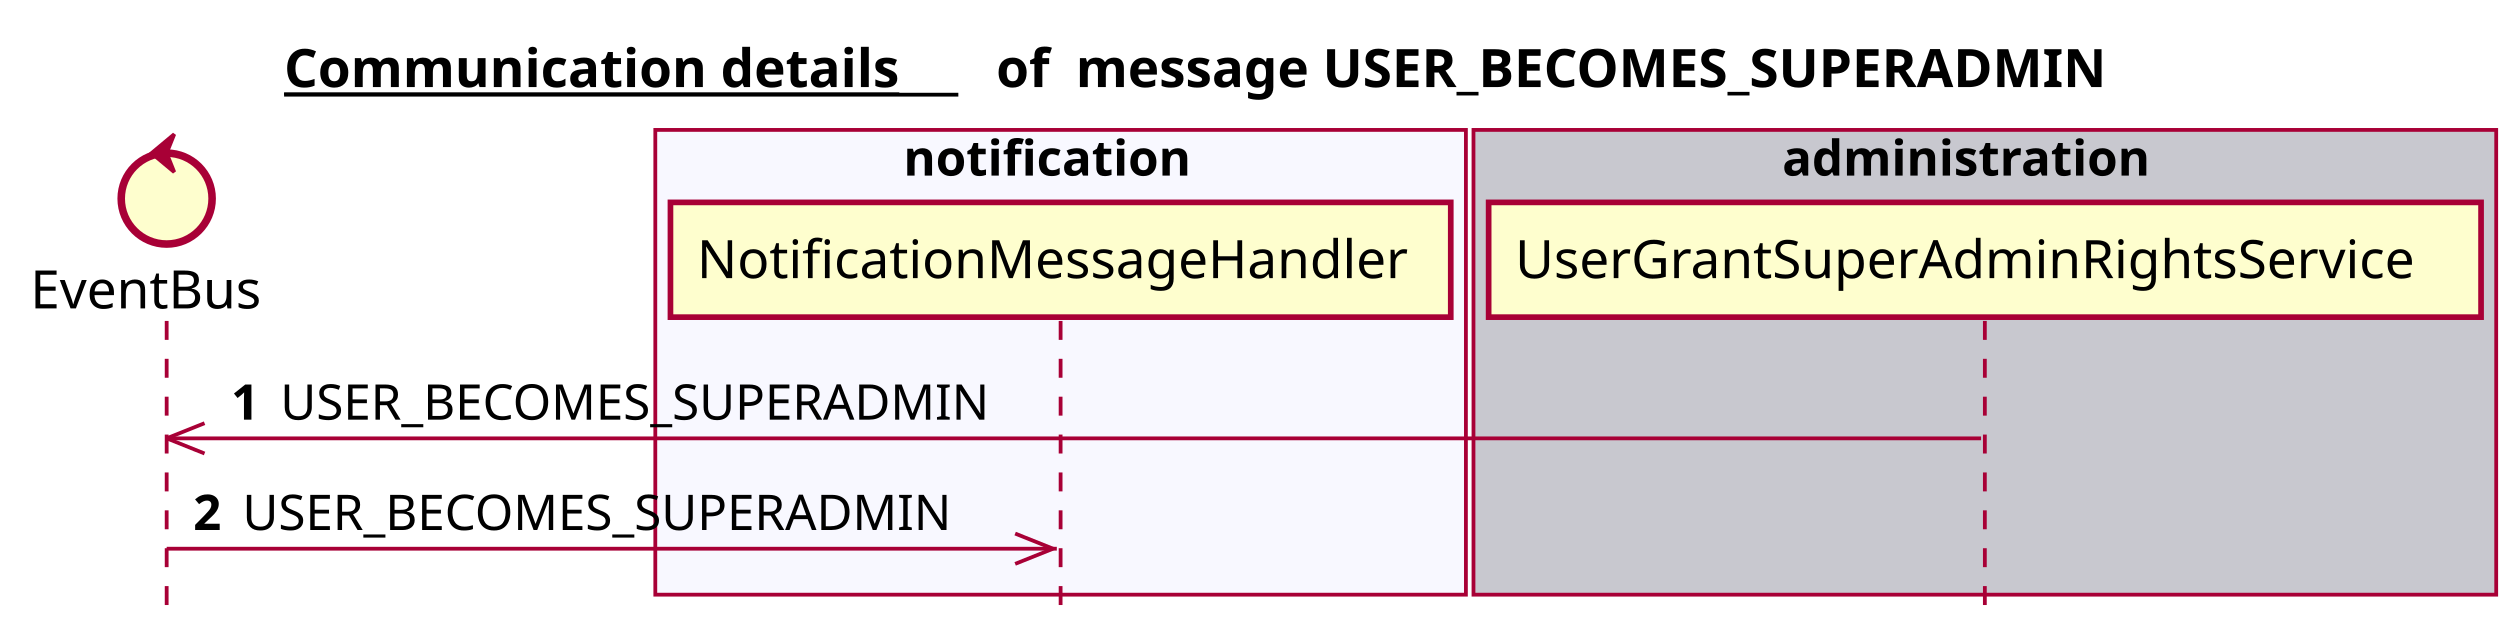
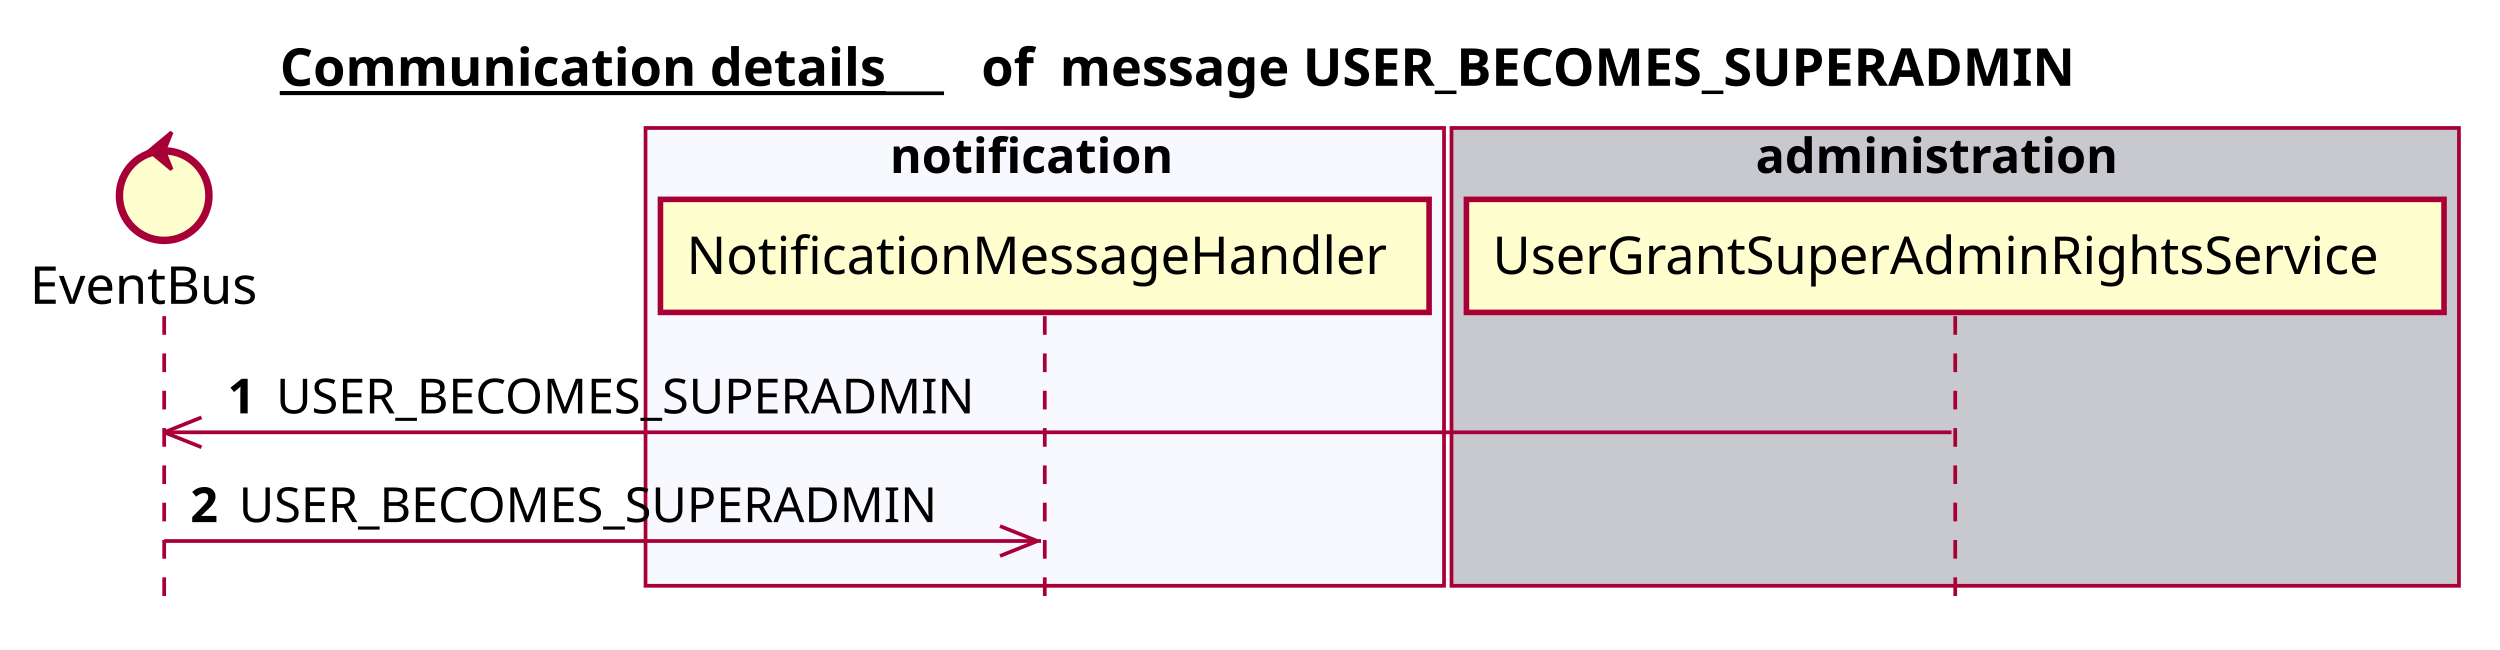
- <svg xmlns="http://www.w3.org/2000/svg" contentScriptType="application/ecmascript" contentStyleType="text/css" height="163px" preserveAspectRatio="none" style="width:660px;height:163px;" version="1.1" viewBox="0 0 660 163" width="660px" zoomAndPan="magnify">
+ <svg xmlns="http://www.w3.org/2000/svg" contentScriptType="application/ecmascript" contentStyleType="text/css" height="174px" preserveAspectRatio="none" style="width:670px;height:174px;" version="1.1" viewBox="0 0 670 174" width="670px" zoomAndPan="magnify">
  <defs />
  <g>
    <text fill="#000000" font-family="sans-serif" font-size="14" font-weight="bold" lengthAdjust="spacingAndGlyphs" text-decoration="underline" textLength="178" x="75" y="22.995">Communication details</text>
    <line style="stroke: #000000; stroke-width: 1.0;" x1="75" x2="253" y1="24.995" y2="24.995" />
    <text fill="#000000" font-family="sans-serif" font-size="14" font-weight="bold" lengthAdjust="spacingAndGlyphs" textLength="16" x="263" y="22.995">of</text>
    <text fill="#000000" font-family="sans-serif" font-size="14" font-weight="bold" lengthAdjust="spacingAndGlyphs" textLength="304" x="284" y="22.995">message USER_BECOMES_SUPERADMIN</text>
    <rect fill="#F8F8FF" height="122.695" style="stroke: #A80036; stroke-width: 1.0;" width="214" x="173" y="34.297" />
    <text fill="#000000" font-family="sans-serif" font-size="13" font-weight="bold" lengthAdjust="spacingAndGlyphs" textLength="83" x="238.5" y="46.364">notification</text>
    <rect fill="#C8C8CF" height="122.695" style="stroke: #A80036; stroke-width: 1.0;" width="270" x="389" y="34.297" />
    <text fill="#000000" font-family="sans-serif" font-size="13" font-weight="bold" lengthAdjust="spacingAndGlyphs" textLength="107" x="470.5" y="46.364">administration</text>
    <line style="stroke: #A80036; stroke-width: 1.0; stroke-dasharray: 5.0,5.0;" x1="44" x2="44" y1="84.727" y2="162.992" />
    <line style="stroke: #A80036; stroke-width: 1.0; stroke-dasharray: 5.0,5.0;" x1="280" x2="280" y1="84.727" y2="162.992" />
    <line style="stroke: #A80036; stroke-width: 1.0; stroke-dasharray: 5.0,5.0;" x1="524" x2="524" y1="84.727" y2="162.992" />
    <text fill="#000000" font-family="sans-serif" font-size="14" lengthAdjust="spacingAndGlyphs" textLength="66" x="8" y="81.425">EventBus</text>
    <ellipse cx="44" cy="52.43" fill="#FEFECE" rx="12" ry="12" style="stroke: #A80036; stroke-width: 2.0;" />
    <polygon fill="#A80036" points="40,40.43,46,35.43,44,40.43,46,45.43,40,40.43" style="stroke: #A80036; stroke-width: 1.0;" />
    <rect fill="#FEFECE" height="30.297" style="stroke: #A80036; stroke-width: 1.5;" width="206" x="177" y="53.43" />
    <text fill="#000000" font-family="sans-serif" font-size="14" lengthAdjust="spacingAndGlyphs" textLength="192" x="184" y="73.425">NotificationMessageHandler</text>
    <rect fill="#FEFECE" height="30.297" style="stroke: #A80036; stroke-width: 1.5;" width="262" x="393" y="53.43" />
    <text fill="#000000" font-family="sans-serif" font-size="14" lengthAdjust="spacingAndGlyphs" textLength="248" x="400" y="73.425">UserGrantSuperAdminRightsService</text>
-     <line style="stroke: #A80036; stroke-width: 1.0;" x1="44" x2="54" y1="115.727" y2="111.727" />
-     <line style="stroke: #A80036; stroke-width: 1.0;" x1="44" x2="54" y1="115.727" y2="119.727" />
-     <line style="stroke: #A80036; stroke-width: 1.0;" x1="44" x2="523" y1="115.727" y2="115.727" />
+     <line style="stroke: #A80036; stroke-width: 1.0;" x1="44" x2="54" y1="115.859" y2="111.859" />
+     <line style="stroke: #A80036; stroke-width: 1.0;" x1="44" x2="54" y1="115.859" y2="119.859" />
+     <line style="stroke: #A80036; stroke-width: 1.0;" x1="44" x2="523" y1="115.859" y2="115.859" />
    <text fill="#000000" font-family="sans-serif" font-size="13" font-weight="bold" lengthAdjust="spacingAndGlyphs" textLength="9" x="61" y="110.793">1</text>
    <text fill="#000000" font-family="sans-serif" font-size="13" lengthAdjust="spacingAndGlyphs" textLength="199" x="74" y="110.793">USER_BECOMES_SUPERADMIN</text>
-     <line style="stroke: #A80036; stroke-width: 1.0;" x1="278" x2="268" y1="144.859" y2="140.859" />
-     <line style="stroke: #A80036; stroke-width: 1.0;" x1="278" x2="268" y1="144.859" y2="148.859" />
-     <line style="stroke: #A80036; stroke-width: 1.0;" x1="44" x2="279" y1="144.859" y2="144.859" />
+     <line style="stroke: #A80036; stroke-width: 1.0;" x1="278" x2="268" y1="144.992" y2="140.992" />
+     <line style="stroke: #A80036; stroke-width: 1.0;" x1="278" x2="268" y1="144.992" y2="148.992" />
+     <line style="stroke: #A80036; stroke-width: 1.0;" x1="44" x2="279" y1="144.992" y2="144.992" />
    <text fill="#000000" font-family="sans-serif" font-size="13" font-weight="bold" lengthAdjust="spacingAndGlyphs" textLength="9" x="51" y="139.926">2</text>
    <text fill="#000000" font-family="sans-serif" font-size="13" lengthAdjust="spacingAndGlyphs" textLength="199" x="64" y="139.926">USER_BECOMES_SUPERADMIN</text>
  </g>
</svg>
